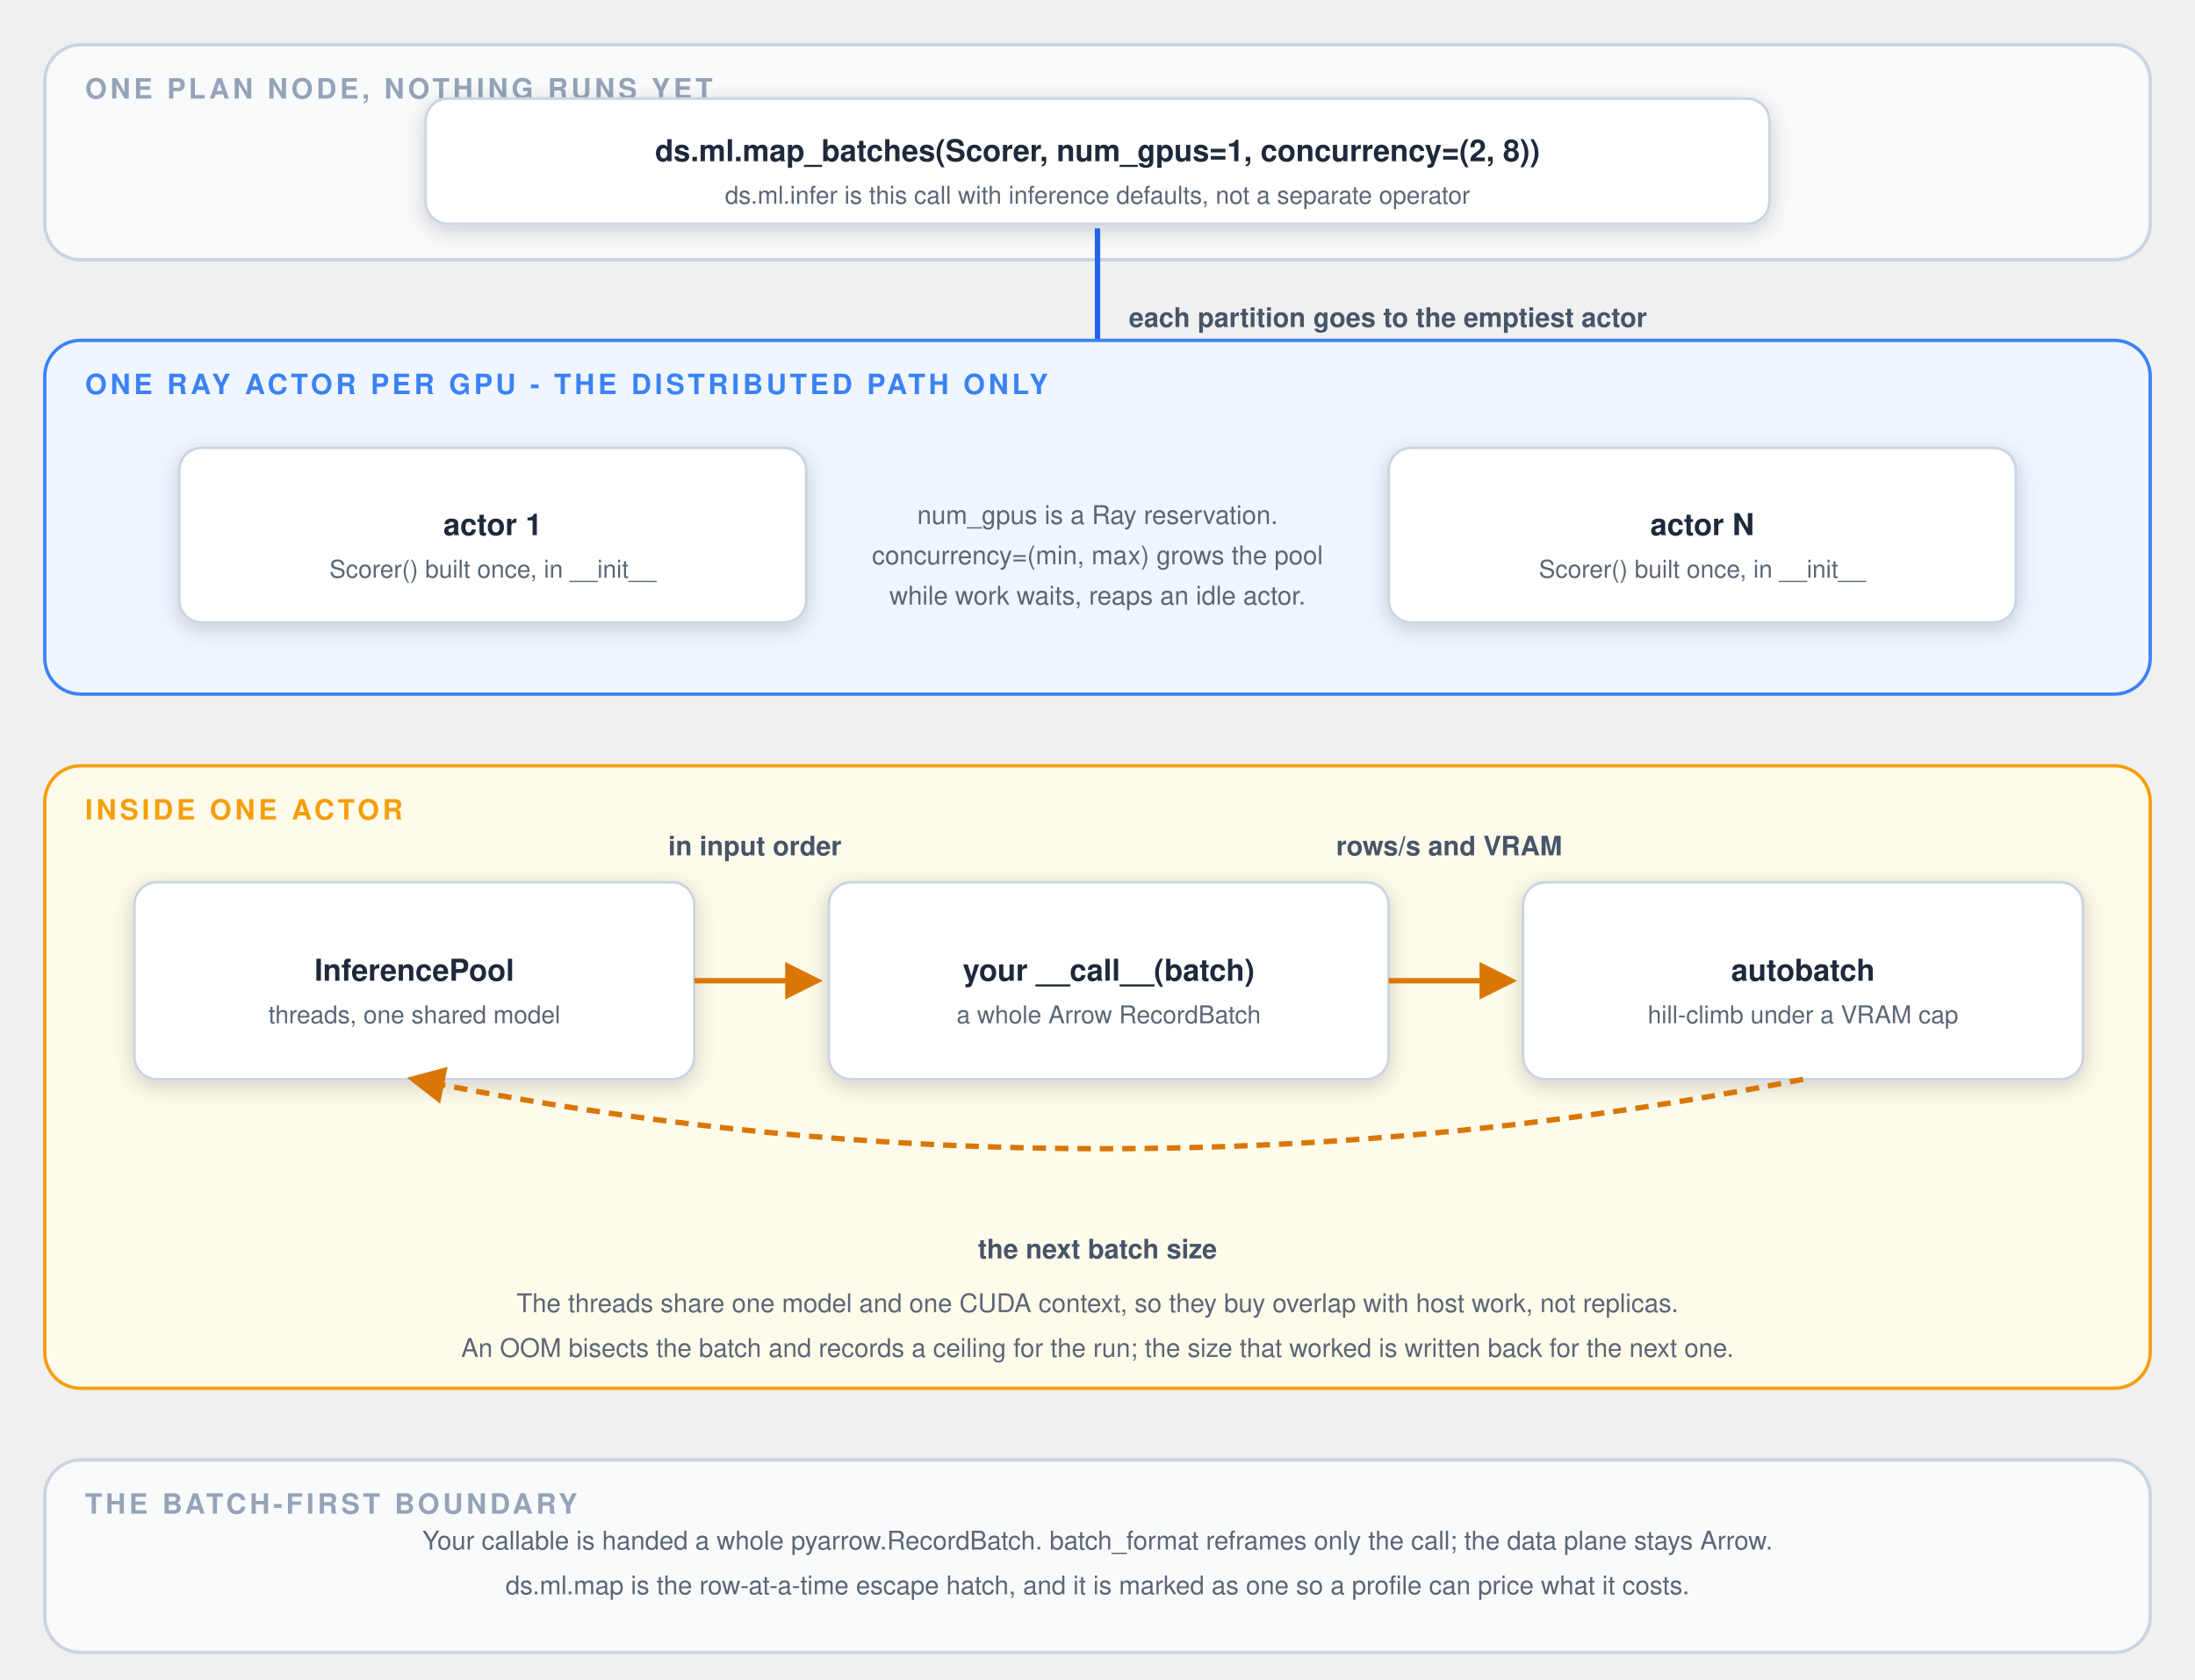
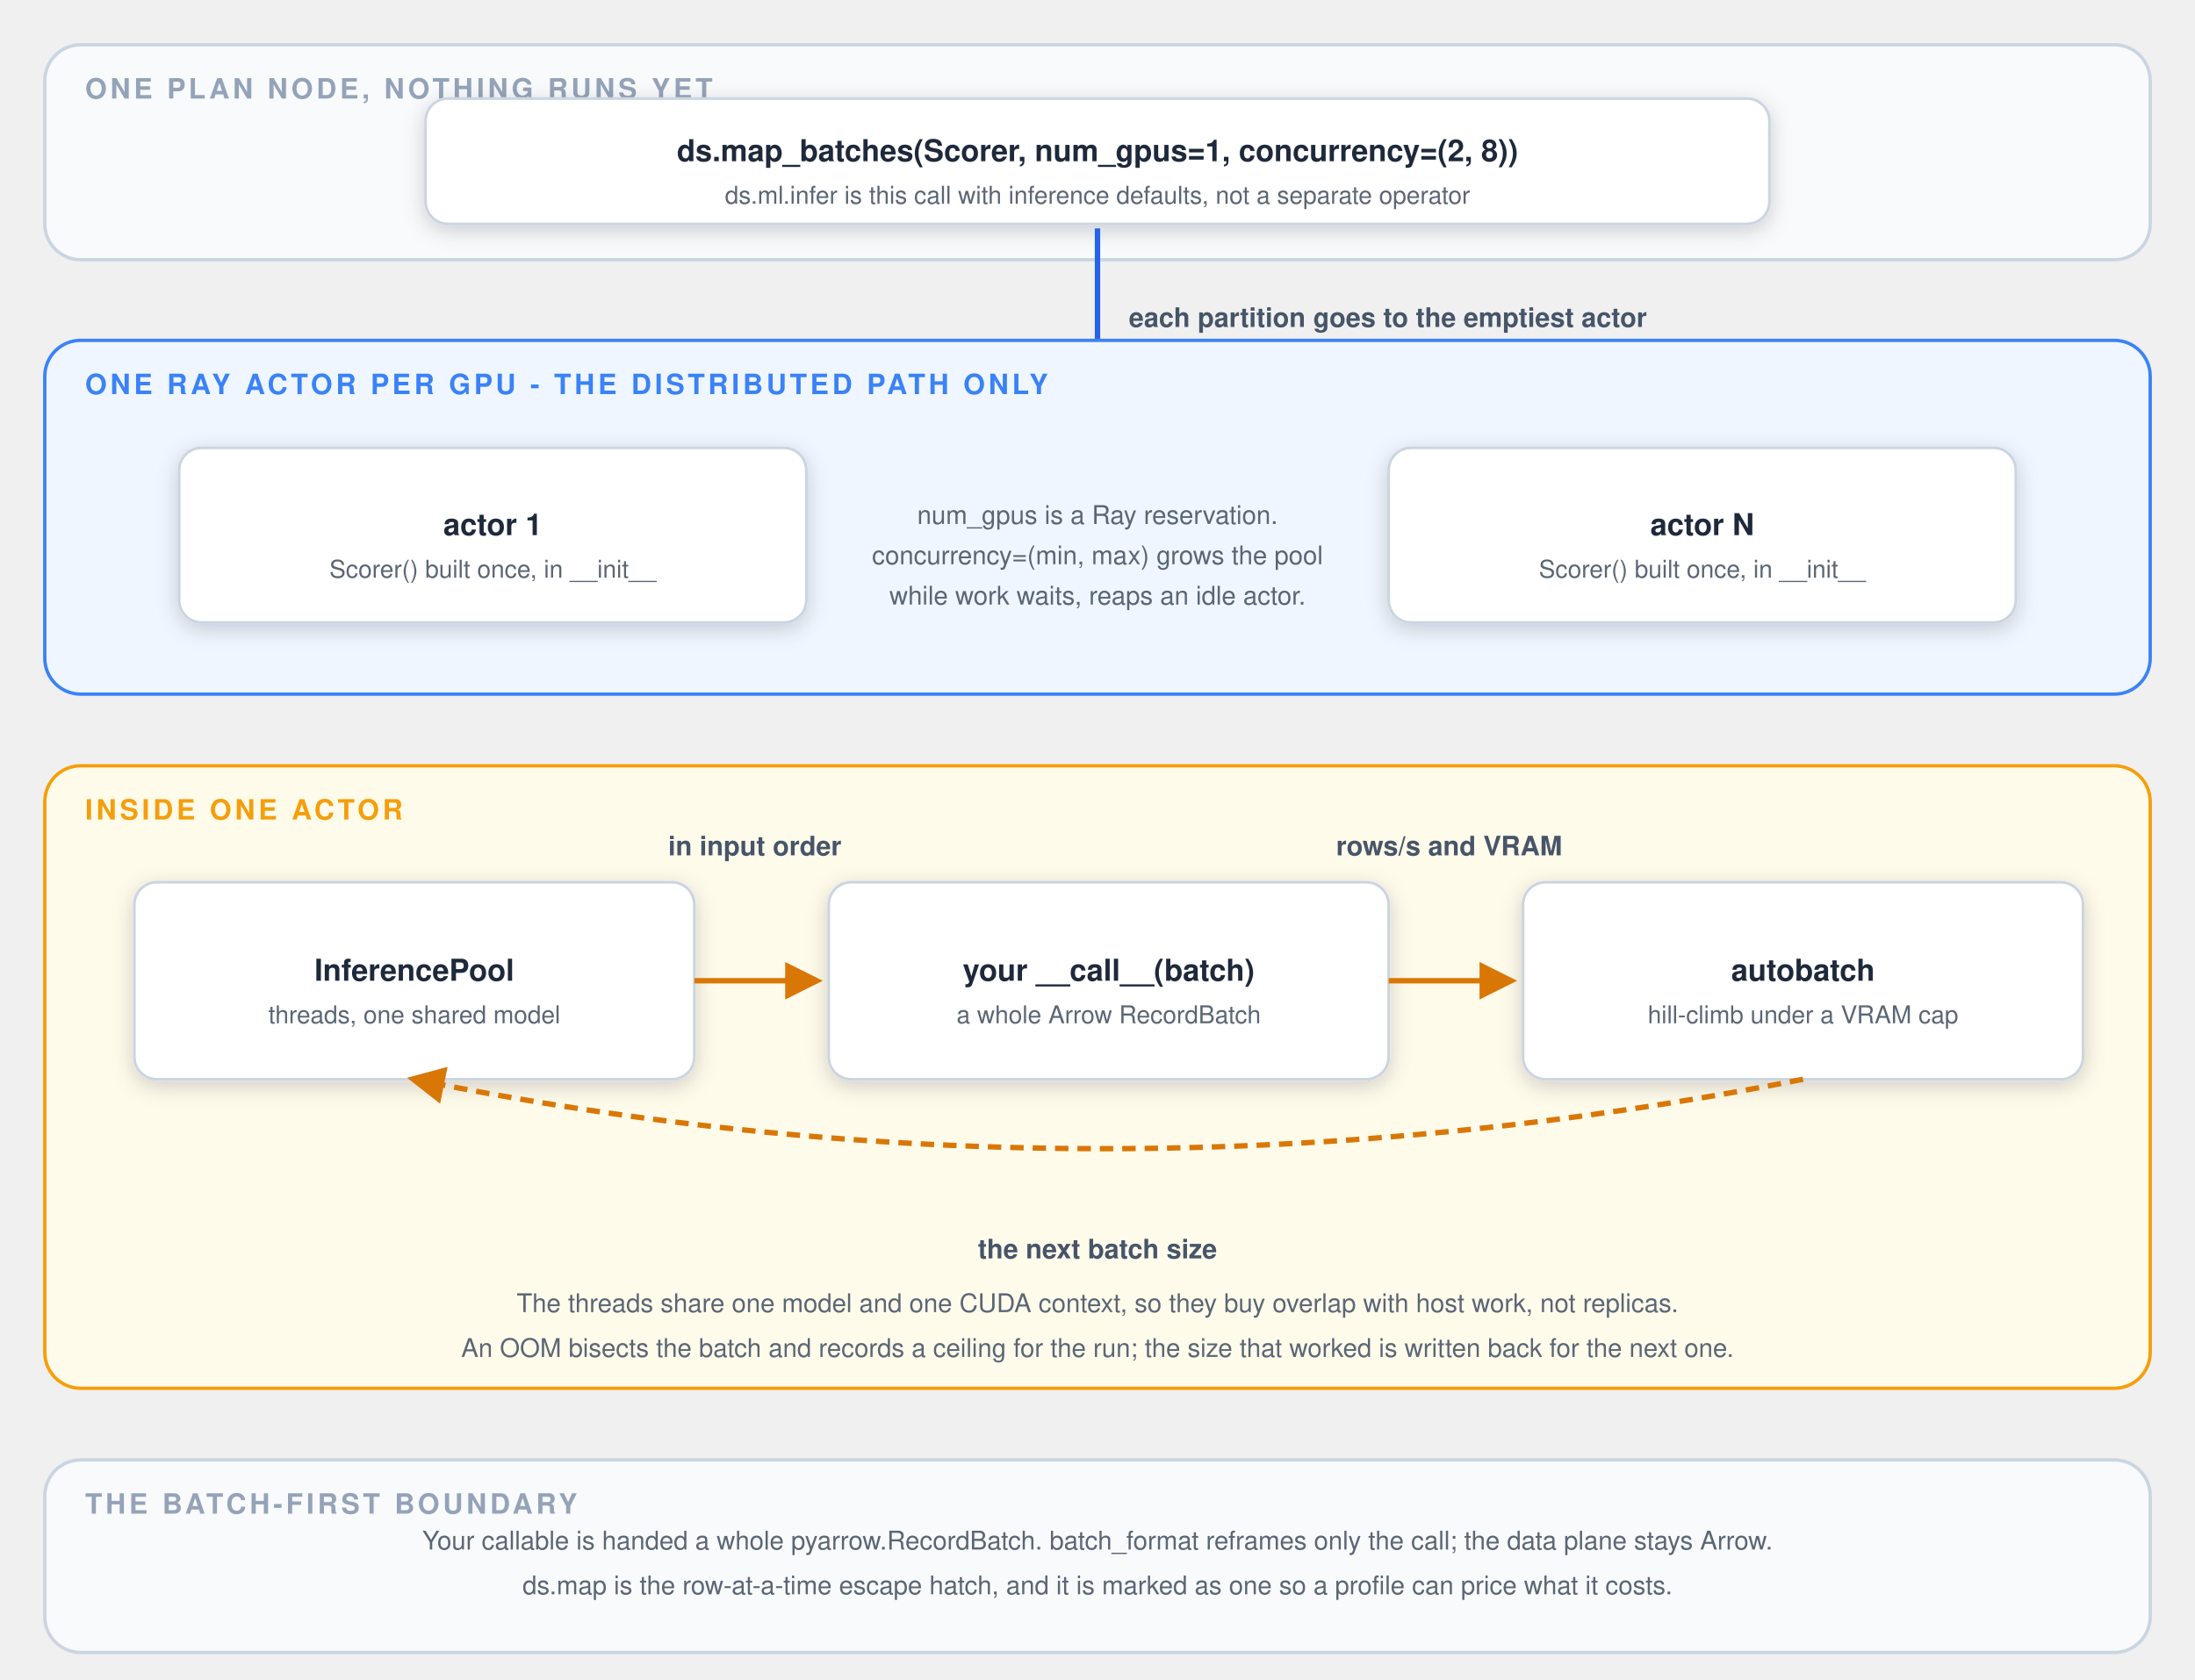
<svg xmlns="http://www.w3.org/2000/svg" viewBox="0 0 980 750" role="img" width="980" height="750">
  <defs>
    <style>
  .surface { fill: #ffffff; stroke: #cbd5e1; }
  .band-blue { fill: #eff6ff; stroke: #3b82f6; }
  .band-amber { fill: #fffbeb; stroke: #f59e0b; }
  .band-grey { fill: #f8fafc; stroke: #cbd5e1; }
  .t-title { fill: #1e293b; }
  .t-sub { fill: #5b6675; }
  .t-arrow { fill: #475569; }
  @media (prefers-color-scheme: dark) {
    .surface { fill: #1e293b; stroke: #334155; }
    .band-blue { fill: #172554; stroke: #3b82f6; }
    .band-amber { fill: #2c1f06; stroke: #f59e0b; }
    .band-grey { fill: #131c31; stroke: #334155; }
    .t-title { fill: #e2e8f0; }
    .t-sub { fill: #94a3b8; }
    .t-arrow { fill: #cbd5e1; }
  }
</style>
    <filter id="sh" x="-20%" y="-30%" width="140%" height="180%">
      <feDropShadow dx="0" dy="2.5" stdDeviation="4.5" flood-color="#0f172a" flood-opacity="0.18" />
    </filter>
    <marker id="arB" viewBox="0 0 10 10" refX="8" refY="5" markerWidth="7" markerHeight="7" orient="auto-start-reverse">
      <path d="M0 0 L10 5 L0 10 z" fill="#2563eb" />
    </marker>
    <marker id="arA" viewBox="0 0 10 10" refX="8" refY="5" markerWidth="7" markerHeight="7" orient="auto-start-reverse">
      <path d="M0 0 L10 5 L0 10 z" fill="#d97706" />
    </marker>
    <marker id="arG" viewBox="0 0 10 10" refX="8" refY="5" markerWidth="7" markerHeight="7" orient="auto-start-reverse">
      <path d="M0 0 L10 5 L0 10 z" fill="#94a3b8" />
    </marker>
  </defs>
  <rect x="20" y="20" width="940" height="96" rx="16" class="band-grey" stroke-width="1.5" />
  <text x="38" y="44" font-family="Helvetica,Arial,sans-serif" font-size="12.5" font-weight="700" letter-spacing="1.5" fill="#94a3b8">ONE PLAN NODE, NOTHING RUNS YET</text>
  <g filter="url(#sh)">
    <rect x="190" y="44" width="600" height="56" rx="10" class="surface" stroke-width="1.2" />
  </g>
-   <text x="490.0" y="72.0" text-anchor="middle" font-family="Helvetica,Arial,sans-serif" font-size="13.5" font-weight="700" class="t-title">ds.ml.map_batches(Scorer, num_gpus=1, concurrency=(2, 8))</text>
+   <text x="490.0" y="72.0" text-anchor="middle" font-family="Helvetica,Arial,sans-serif" font-size="13.5" font-weight="700" class="t-title">ds.map_batches(Scorer, num_gpus=1, concurrency=(2, 8))</text>
  <text x="490.0" y="91.0" text-anchor="middle" font-family="Helvetica,Arial,sans-serif" font-size="11" class="t-sub">ds.ml.infer is this call with inference defaults, not a separate operator</text>
  <path d="M 490 102 L 490 190" fill="none" stroke="#2563eb" stroke-width="2.4" marker-end="url(#arB)" />
  <text x="504" y="146" text-anchor="start" font-family="Helvetica,Arial,sans-serif" font-size="12" font-weight="700" class="t-arrow">each partition goes to the emptiest actor</text>
  <rect x="20" y="152" width="940" height="158" rx="16" class="band-blue" stroke-width="1.5" />
  <text x="38" y="176" font-family="Helvetica,Arial,sans-serif" font-size="12.5" font-weight="700" letter-spacing="1.5" fill="#3b82f6">ONE RAY ACTOR PER GPU  -  THE DISTRIBUTED PATH ONLY</text>
  <g filter="url(#sh)">
    <rect x="80" y="200" width="280" height="78" rx="10" class="surface" stroke-width="1.2" />
  </g>
  <text x="220.0" y="239.0" text-anchor="middle" font-family="Helvetica,Arial,sans-serif" font-size="13.5" font-weight="700" class="t-title">actor 1</text>
  <text x="220.0" y="258.0" text-anchor="middle" font-family="Helvetica,Arial,sans-serif" font-size="11" class="t-sub">Scorer() built once, in __init__</text>
  <g filter="url(#sh)">
    <rect x="620" y="200" width="280" height="78" rx="10" class="surface" stroke-width="1.2" />
  </g>
  <text x="760.0" y="239.0" text-anchor="middle" font-family="Helvetica,Arial,sans-serif" font-size="13.5" font-weight="700" class="t-title">actor N</text>
  <text x="760.0" y="258.0" text-anchor="middle" font-family="Helvetica,Arial,sans-serif" font-size="11" class="t-sub">Scorer() built once, in __init__</text>
  <text x="490" y="234" text-anchor="middle" font-family="Helvetica,Arial,sans-serif" font-size="11.5" class="t-sub">num_gpus is a Ray reservation.</text>
  <text x="490" y="252" text-anchor="middle" font-family="Helvetica,Arial,sans-serif" font-size="11.5" class="t-sub">concurrency=(min, max) grows the pool</text>
  <text x="490" y="270" text-anchor="middle" font-family="Helvetica,Arial,sans-serif" font-size="11.5" class="t-sub">while work waits, reaps an idle actor.</text>
  <rect x="20" y="342" width="940" height="278" rx="16" class="band-amber" stroke-width="1.5" />
  <text x="38" y="366" font-family="Helvetica,Arial,sans-serif" font-size="12.5" font-weight="700" letter-spacing="1.5" fill="#f59e0b">INSIDE ONE ACTOR</text>
  <text x="337" y="382" text-anchor="middle" font-family="Helvetica,Arial,sans-serif" font-size="12" font-weight="700" class="t-arrow">in input order</text>
  <text x="647" y="382" text-anchor="middle" font-family="Helvetica,Arial,sans-serif" font-size="12" font-weight="700" class="t-arrow">rows/s and VRAM</text>
  <g filter="url(#sh)">
    <rect x="60" y="394" width="250" height="88" rx="10" class="surface" stroke-width="1.2" />
  </g>
  <text x="185.0" y="438.0" text-anchor="middle" font-family="Helvetica,Arial,sans-serif" font-size="13.5" font-weight="700" class="t-title">InferencePool</text>
  <text x="185.0" y="457.0" text-anchor="middle" font-family="Helvetica,Arial,sans-serif" font-size="11" class="t-sub">threads, one shared model</text>
  <g filter="url(#sh)">
    <rect x="370" y="394" width="250" height="88" rx="10" class="surface" stroke-width="1.2" />
  </g>
  <text x="495.0" y="438.0" text-anchor="middle" font-family="Helvetica,Arial,sans-serif" font-size="13.5" font-weight="700" class="t-title">your __call__(batch)</text>
  <text x="495.0" y="457.0" text-anchor="middle" font-family="Helvetica,Arial,sans-serif" font-size="11" class="t-sub">a whole Arrow RecordBatch</text>
  <g filter="url(#sh)">
    <rect x="680" y="394" width="250" height="88" rx="10" class="surface" stroke-width="1.2" />
  </g>
  <text x="805.0" y="438.0" text-anchor="middle" font-family="Helvetica,Arial,sans-serif" font-size="13.5" font-weight="700" class="t-title">autobatch</text>
  <text x="805.0" y="457.0" text-anchor="middle" font-family="Helvetica,Arial,sans-serif" font-size="11" class="t-sub">hill-climb under a VRAM cap</text>
  <path d="M 310 438 L 364 438" fill="none" stroke="#d97706" stroke-width="2.4" marker-end="url(#arA)" />
  <path d="M 620 438 L 674 438" fill="none" stroke="#d97706" stroke-width="2.4" marker-end="url(#arA)" />
  <path d="M 805 482 Q 490 544 185 482" fill="none" stroke="#d97706" stroke-width="2.4" stroke-dasharray="6 4" marker-end="url(#arA)" />
  <text x="490" y="562" text-anchor="middle" font-family="Helvetica,Arial,sans-serif" font-size="12" font-weight="700" class="t-arrow">the next batch size</text>
  <text x="490" y="586" text-anchor="middle" font-family="Helvetica,Arial,sans-serif" font-size="11.5" class="t-sub">The threads share one model and one CUDA context, so they buy overlap with host work, not replicas.</text>
  <text x="490" y="606" text-anchor="middle" font-family="Helvetica,Arial,sans-serif" font-size="11.5" class="t-sub">An OOM bisects the batch and records a ceiling for the run; the size that worked is written back for the next one.</text>
  <rect x="20" y="652" width="940" height="86" rx="16" class="band-grey" stroke-width="1.5" />
  <text x="38" y="676" font-family="Helvetica,Arial,sans-serif" font-size="12.5" font-weight="700" letter-spacing="1.5" fill="#94a3b8">THE BATCH-FIRST BOUNDARY</text>
  <text x="490" y="692" text-anchor="middle" font-family="Helvetica,Arial,sans-serif" font-size="11.5" class="t-sub">Your callable is handed a whole pyarrow.RecordBatch. batch_format reframes only the call; the data plane stays Arrow.</text>
-   <text x="490" y="712" text-anchor="middle" font-family="Helvetica,Arial,sans-serif" font-size="11.5" class="t-sub">ds.ml.map is the row-at-a-time escape hatch, and it is marked as one so a profile can price what it costs.</text>
+   <text x="490" y="712" text-anchor="middle" font-family="Helvetica,Arial,sans-serif" font-size="11.5" class="t-sub">ds.map is the row-at-a-time escape hatch, and it is marked as one so a profile can price what it costs.</text>
</svg>
